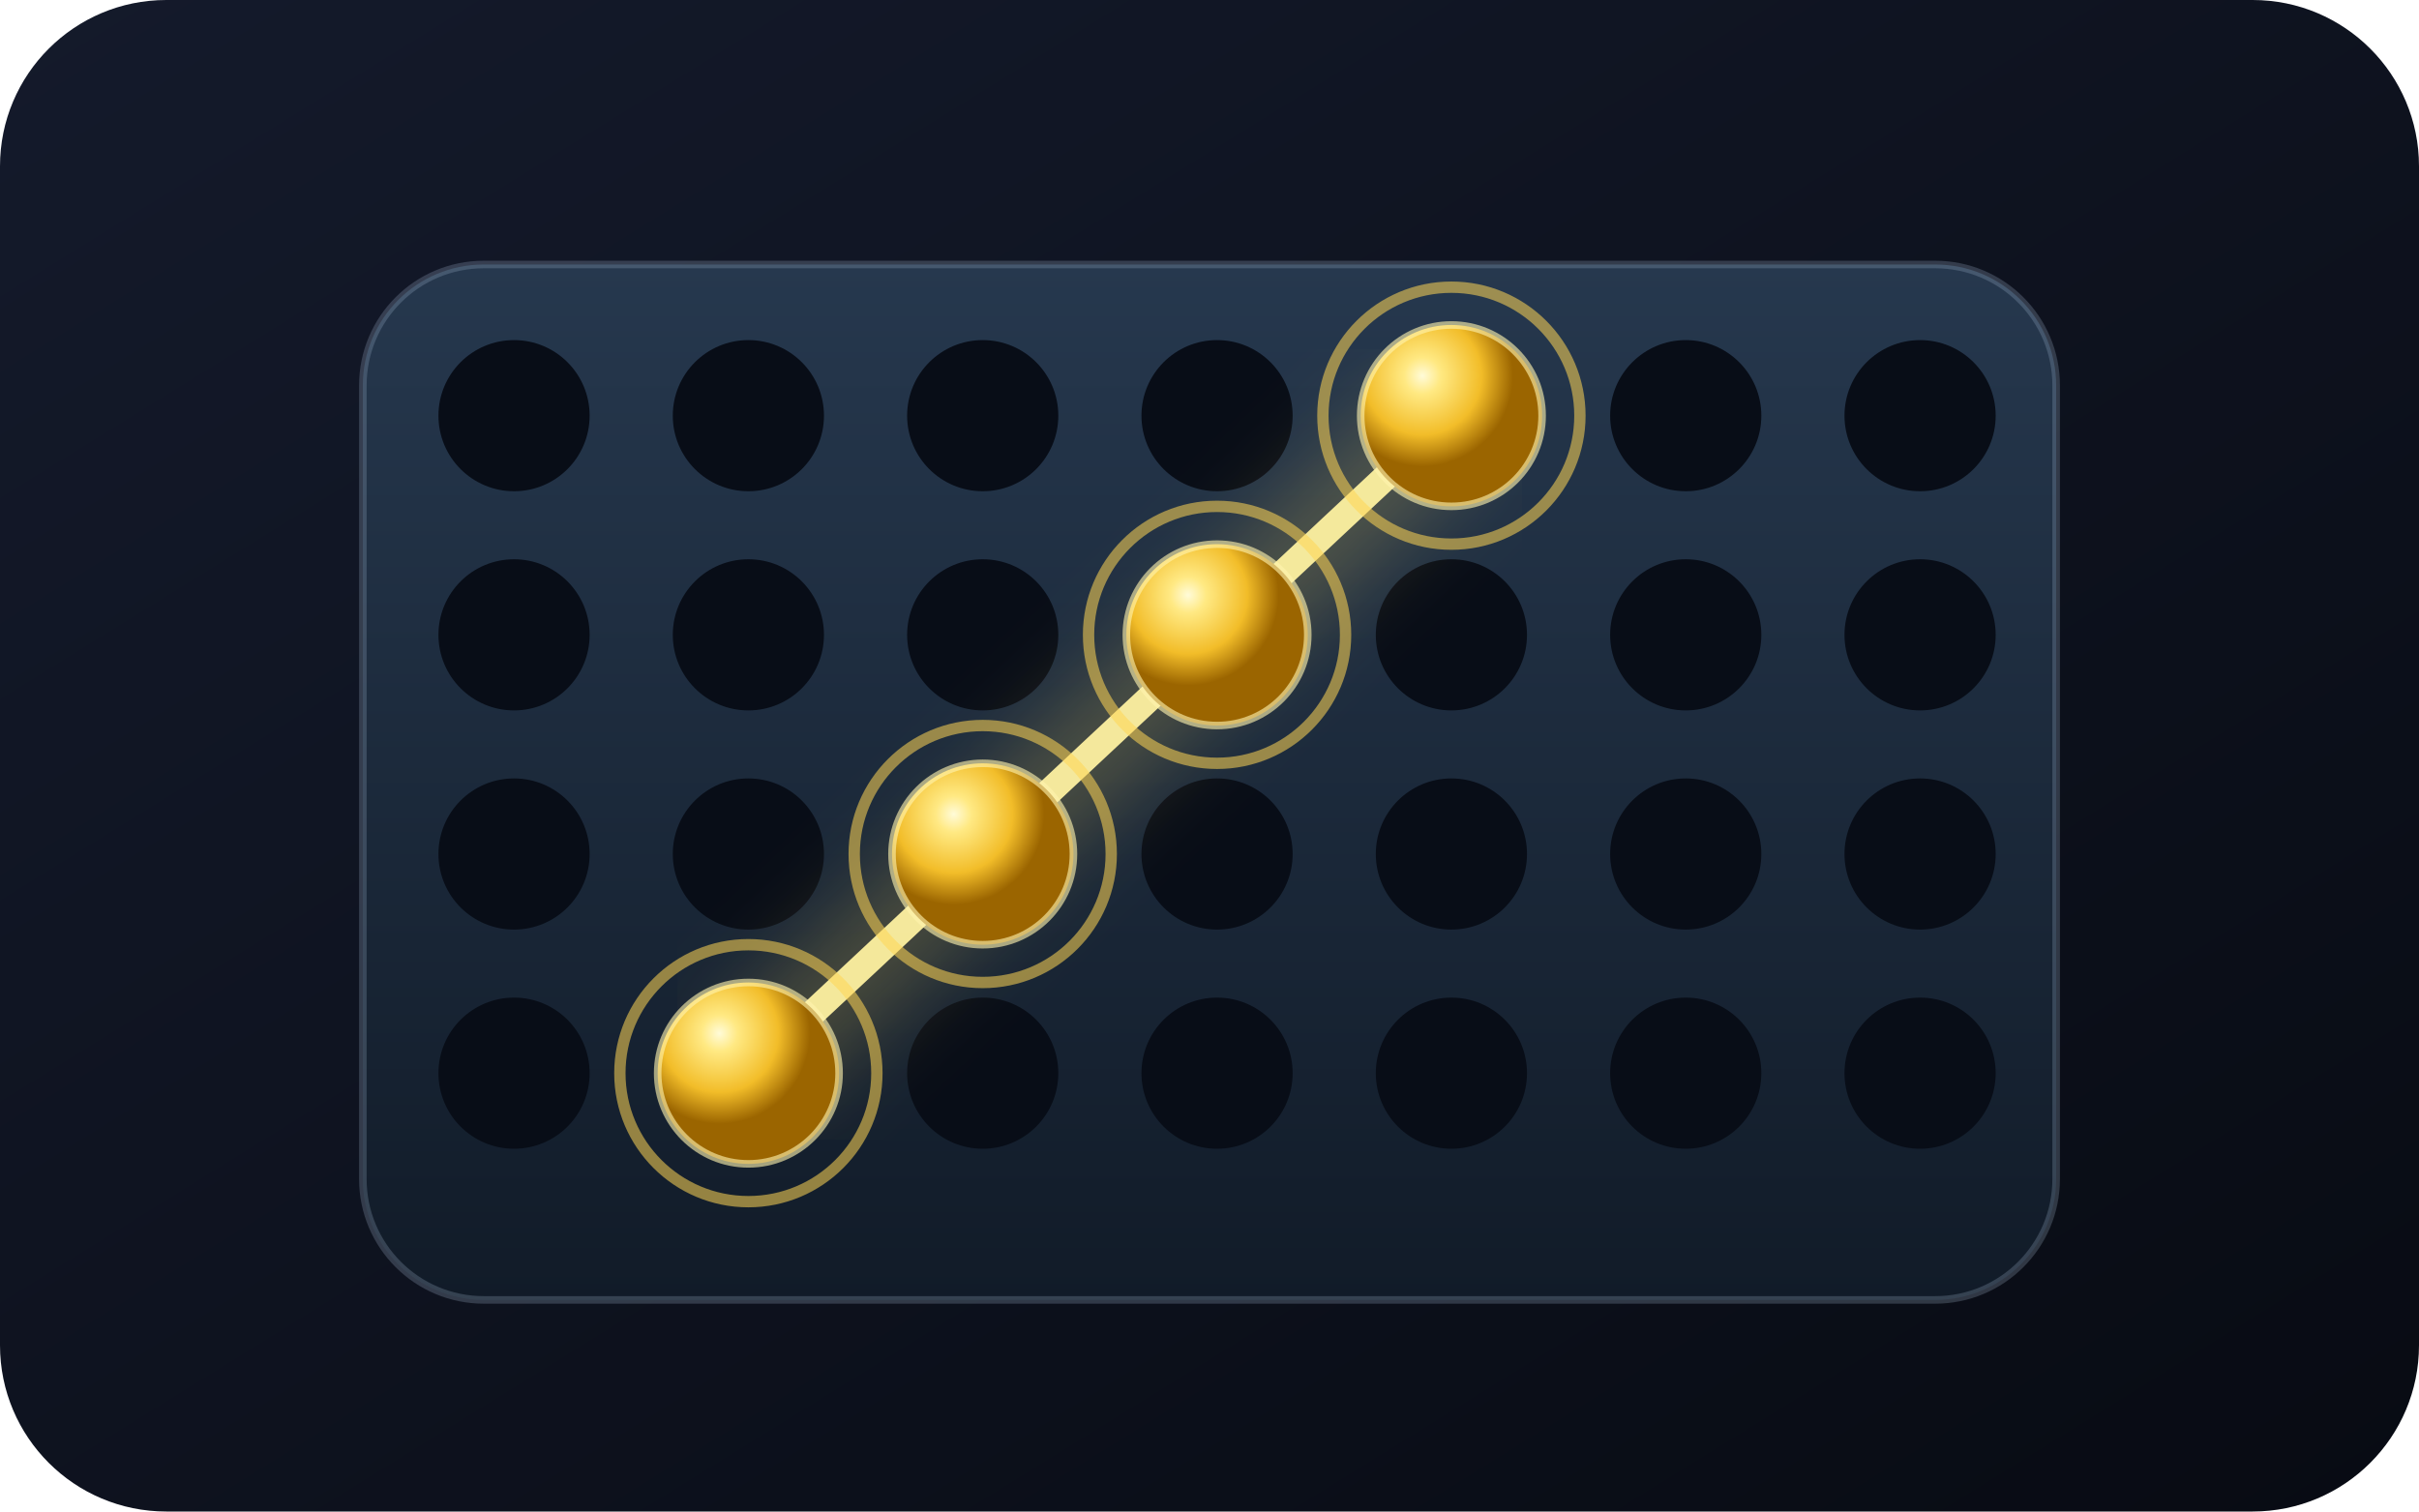
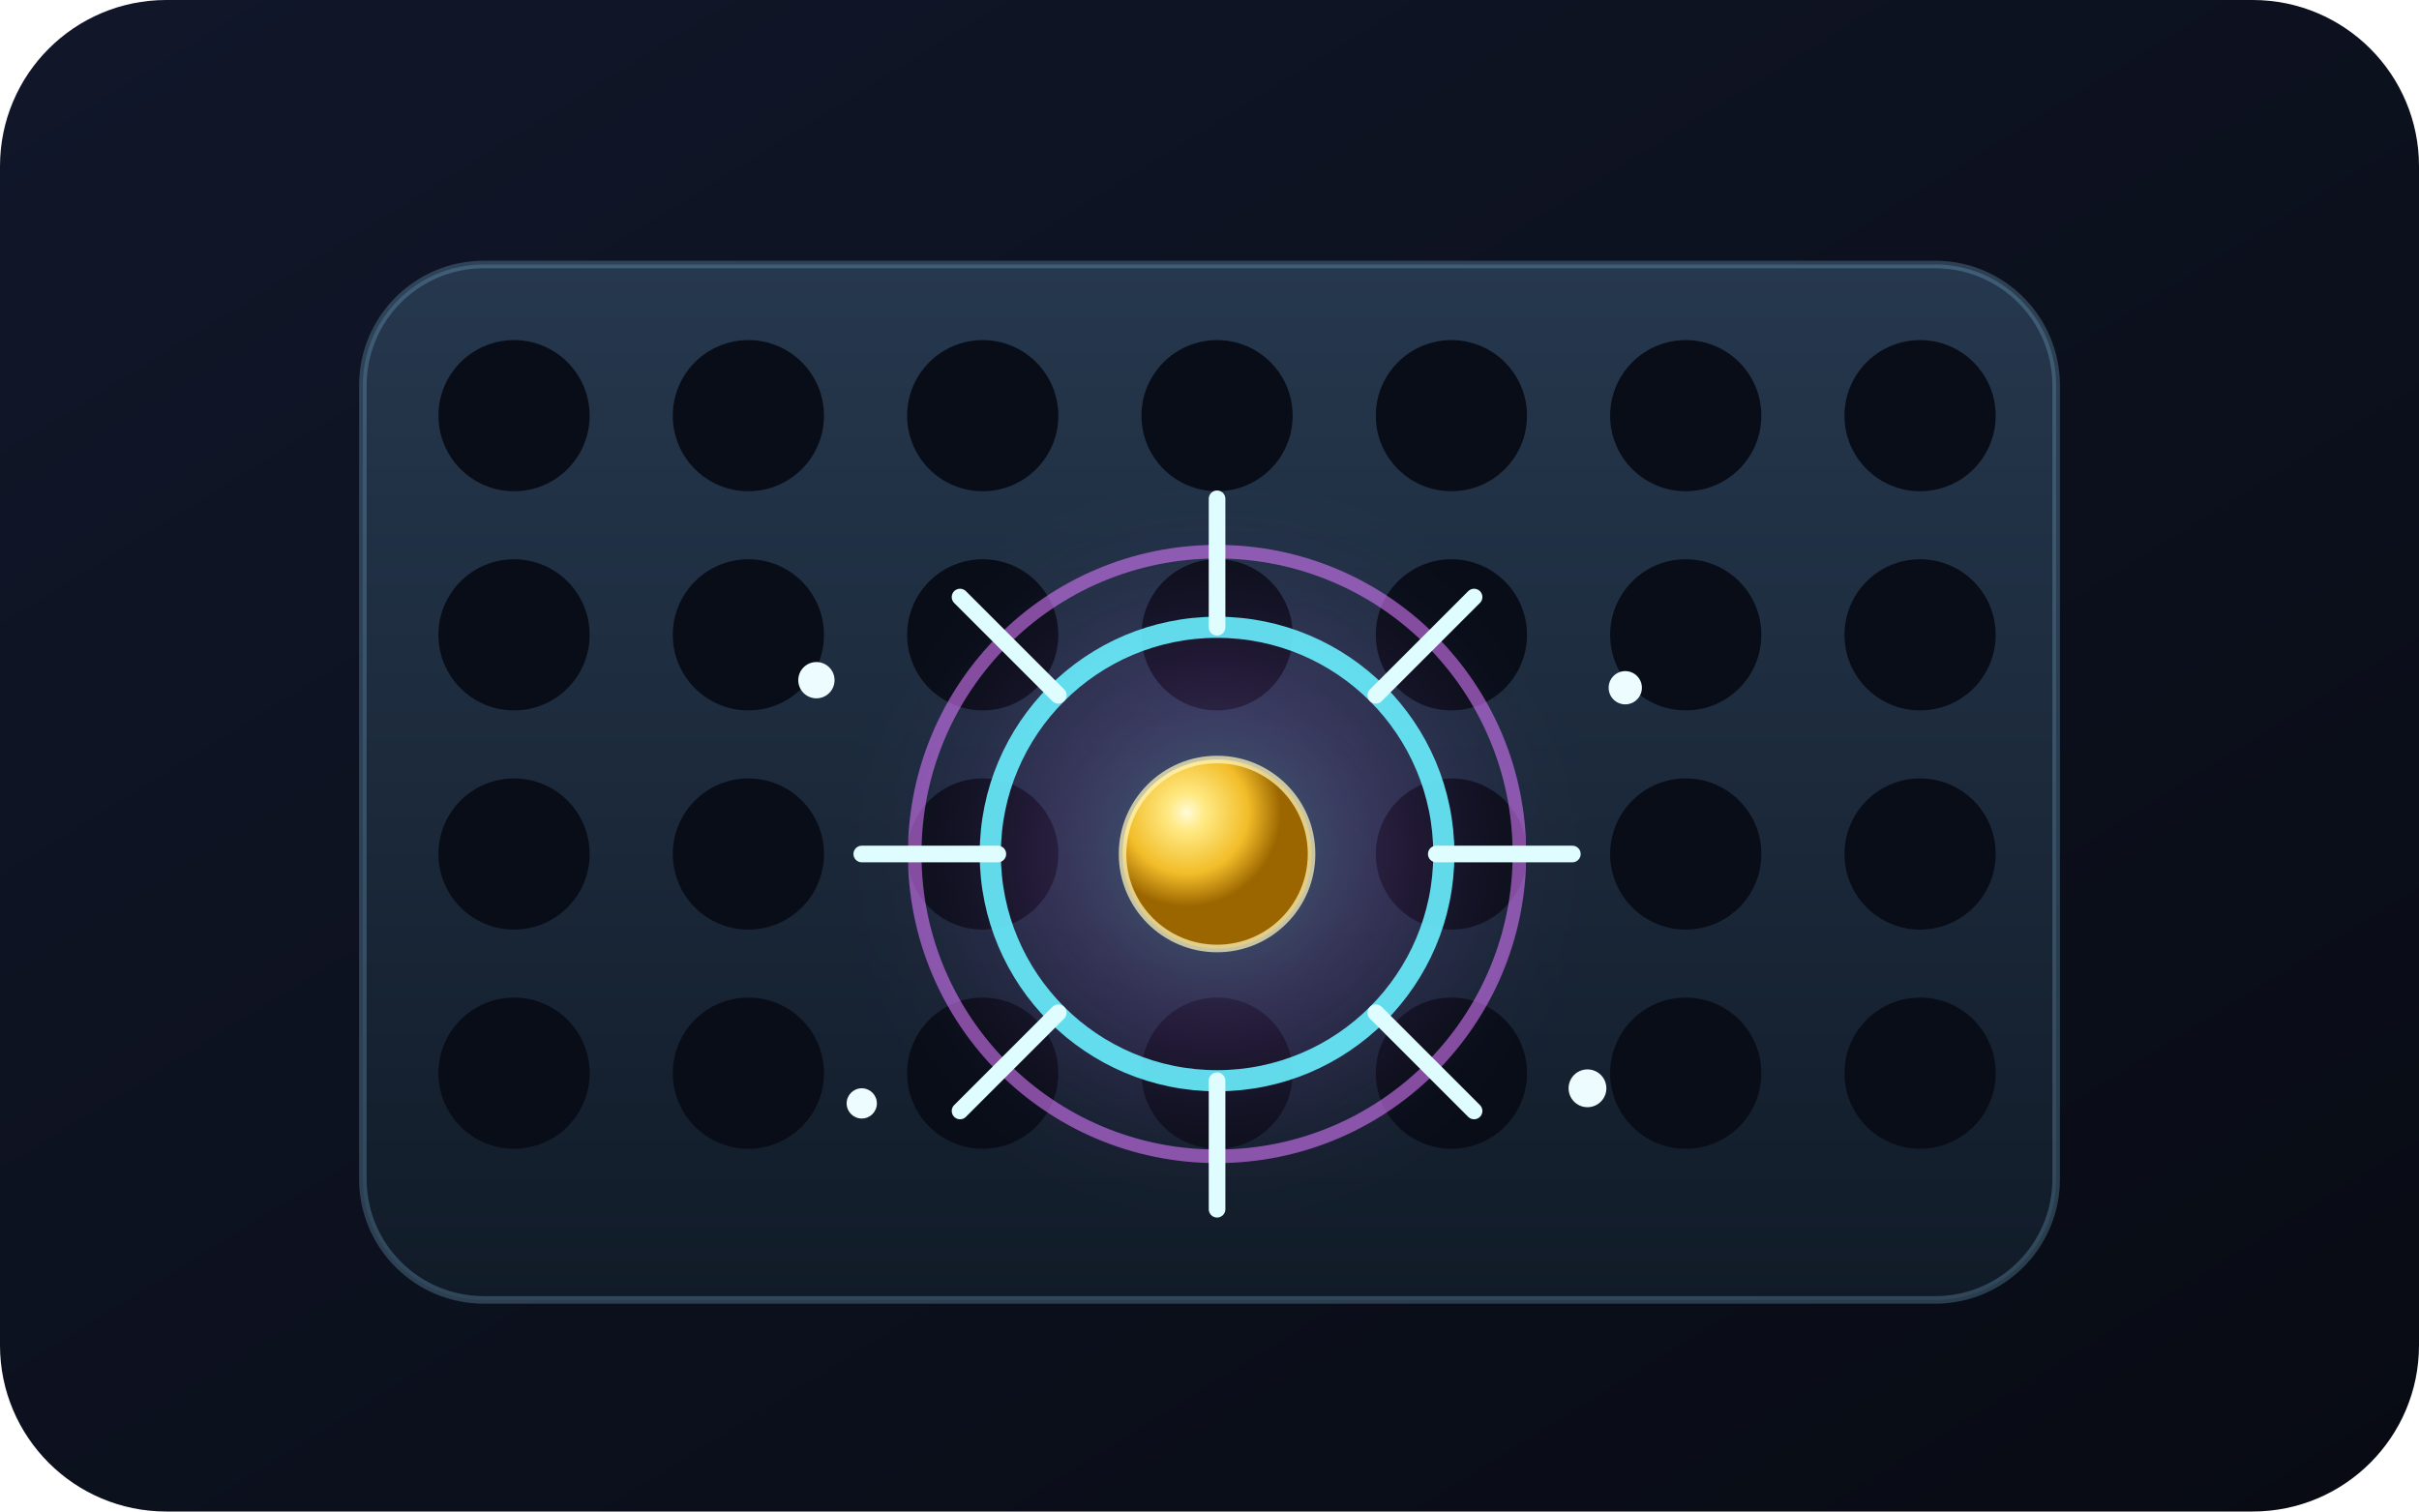
- <svg xmlns="http://www.w3.org/2000/svg" viewBox="0 0 320 200" role="img" aria-label="Линия четырёх — статичный концепт">
+ <svg xmlns="http://www.w3.org/2000/svg" viewBox="0 0 320 200" role="img" aria-label="Энергетический импульс — статичный концепт">
  <defs>
    <linearGradient id="bg" x1="0" y1="0" x2="1" y2="1">
-       <stop stop-color="#141a2b" />
+       <stop stop-color="#11172a" />
      <stop offset="1" stop-color="#080b13" />
    </linearGradient>
    <linearGradient id="board" x1="0" y1="0" x2="0" y2="1">
      <stop stop-color="#26384e" />
      <stop offset="1" stop-color="#111b28" />
    </linearGradient>
    <radialGradient id="yellow" cx=".34" cy=".28">
      <stop offset="0" stop-color="#fffbd8" />
      <stop offset=".2" stop-color="#ffe983" />
      <stop offset=".65" stop-color="#f2bd29" />
      <stop offset="1" stop-color="#9b6500" />
    </radialGradient>
+     <radialGradient id="pulse" cx=".5" cy=".5">
+       <stop stop-color="#fff" />
+       <stop offset=".16" stop-color="#7cf0ff" />
+       <stop offset=".42" stop-color="#c96cff" stop-opacity=".72" />
+       <stop offset="1" stop-color="#c96cff" stop-opacity="0" />
+     </radialGradient>
    <filter id="g">
      <feGaussianBlur stdDeviation="6" />
    </filter>
  </defs>
  <rect width="320" height="200" rx="22" fill="url(#bg)" />
-   <rect x="48" y="35" width="224" height="137" rx="16" fill="url(#board)" stroke="#a7bdd6" stroke-opacity=".24" />
+   <rect x="48" y="35" width="224" height="137" rx="16" fill="url(#board)" stroke="#8dcdf0" stroke-opacity=".25" />
  <g fill="#080d17">
    <circle cx="68" cy="55" r="10" />
    <circle cx="99" cy="55" r="10" />
    <circle cx="130" cy="55" r="10" />
    <circle cx="161" cy="55" r="10" />
    <circle cx="192" cy="55" r="10" />
    <circle cx="223" cy="55" r="10" />
    <circle cx="254" cy="55" r="10" />
    <circle cx="68" cy="84" r="10" />
    <circle cx="99" cy="84" r="10" />
    <circle cx="130" cy="84" r="10" />
    <circle cx="161" cy="84" r="10" />
    <circle cx="192" cy="84" r="10" />
    <circle cx="223" cy="84" r="10" />
    <circle cx="254" cy="84" r="10" />
    <circle cx="68" cy="113" r="10" />
    <circle cx="99" cy="113" r="10" />
    <circle cx="130" cy="113" r="10" />
    <circle cx="161" cy="113" r="10" />
    <circle cx="192" cy="113" r="10" />
    <circle cx="223" cy="113" r="10" />
    <circle cx="254" cy="113" r="10" />
    <circle cx="68" cy="142" r="10" />
    <circle cx="99" cy="142" r="10" />
    <circle cx="130" cy="142" r="10" />
    <circle cx="161" cy="142" r="10" />
    <circle cx="192" cy="142" r="10" />
    <circle cx="223" cy="142" r="10" />
    <circle cx="254" cy="142" r="10" />
  </g>
-   <path d="M99 142L130 113L161 84L192 55" stroke="#ffd958" stroke-width="11" opacity=".28" stroke-linecap="round" filter="url(#g)" />
-   <path d="M99 142L130 113L161 84L192 55" stroke="#fff2a1" stroke-width="3.5" opacity=".94" stroke-linecap="round" />
-   <g fill="url(#yellow)" stroke="#fff4af" stroke-opacity=".62">
-     <circle cx="99" cy="142" r="12" />
-     <circle cx="130" cy="113" r="12" />
-     <circle cx="161" cy="84" r="12" />
-     <circle cx="192" cy="55" r="12" />
+   <circle cx="161" cy="113" r="42" fill="url(#pulse)" opacity=".28" filter="url(#g)" />
+   <circle cx="161" cy="113" r="30" fill="none" stroke="#69efff" stroke-width="2.8" opacity=".9" />
+   <circle cx="161" cy="113" r="40" fill="none" stroke="#db78ff" stroke-width="1.8" opacity=".58" />
+   <circle cx="161" cy="113" r="12.5" fill="url(#yellow)" stroke="#fff7bd" stroke-opacity=".72" />
+   <g stroke="#dffcff" stroke-width="2.2" stroke-linecap="round">
+     <path d="M161 66v17" />
+     <path d="M161 143v17" />
+     <path d="M114 113h18" />
+     <path d="M190 113h18" />
+     <path d="M127 79l13 13" />
+     <path d="M182 134l13 13" />
+     <path d="M127 147l13-13" />
+     <path d="M182 92l13-13" />
  </g>
-   <g fill="none" stroke="#ffd653" stroke-width="1.5" opacity=".55">
-     <circle cx="99" cy="142" r="17" />
-     <circle cx="130" cy="113" r="17" />
-     <circle cx="161" cy="84" r="17" />
-     <circle cx="192" cy="55" r="17" />
+   <g fill="#edfdff">
+     <circle cx="108" cy="90" r="2.4" />
+     <circle cx="215" cy="91" r="2.2" />
+     <circle cx="114" cy="146" r="2" />
+     <circle cx="210" cy="144" r="2.5" />
  </g>
</svg>
